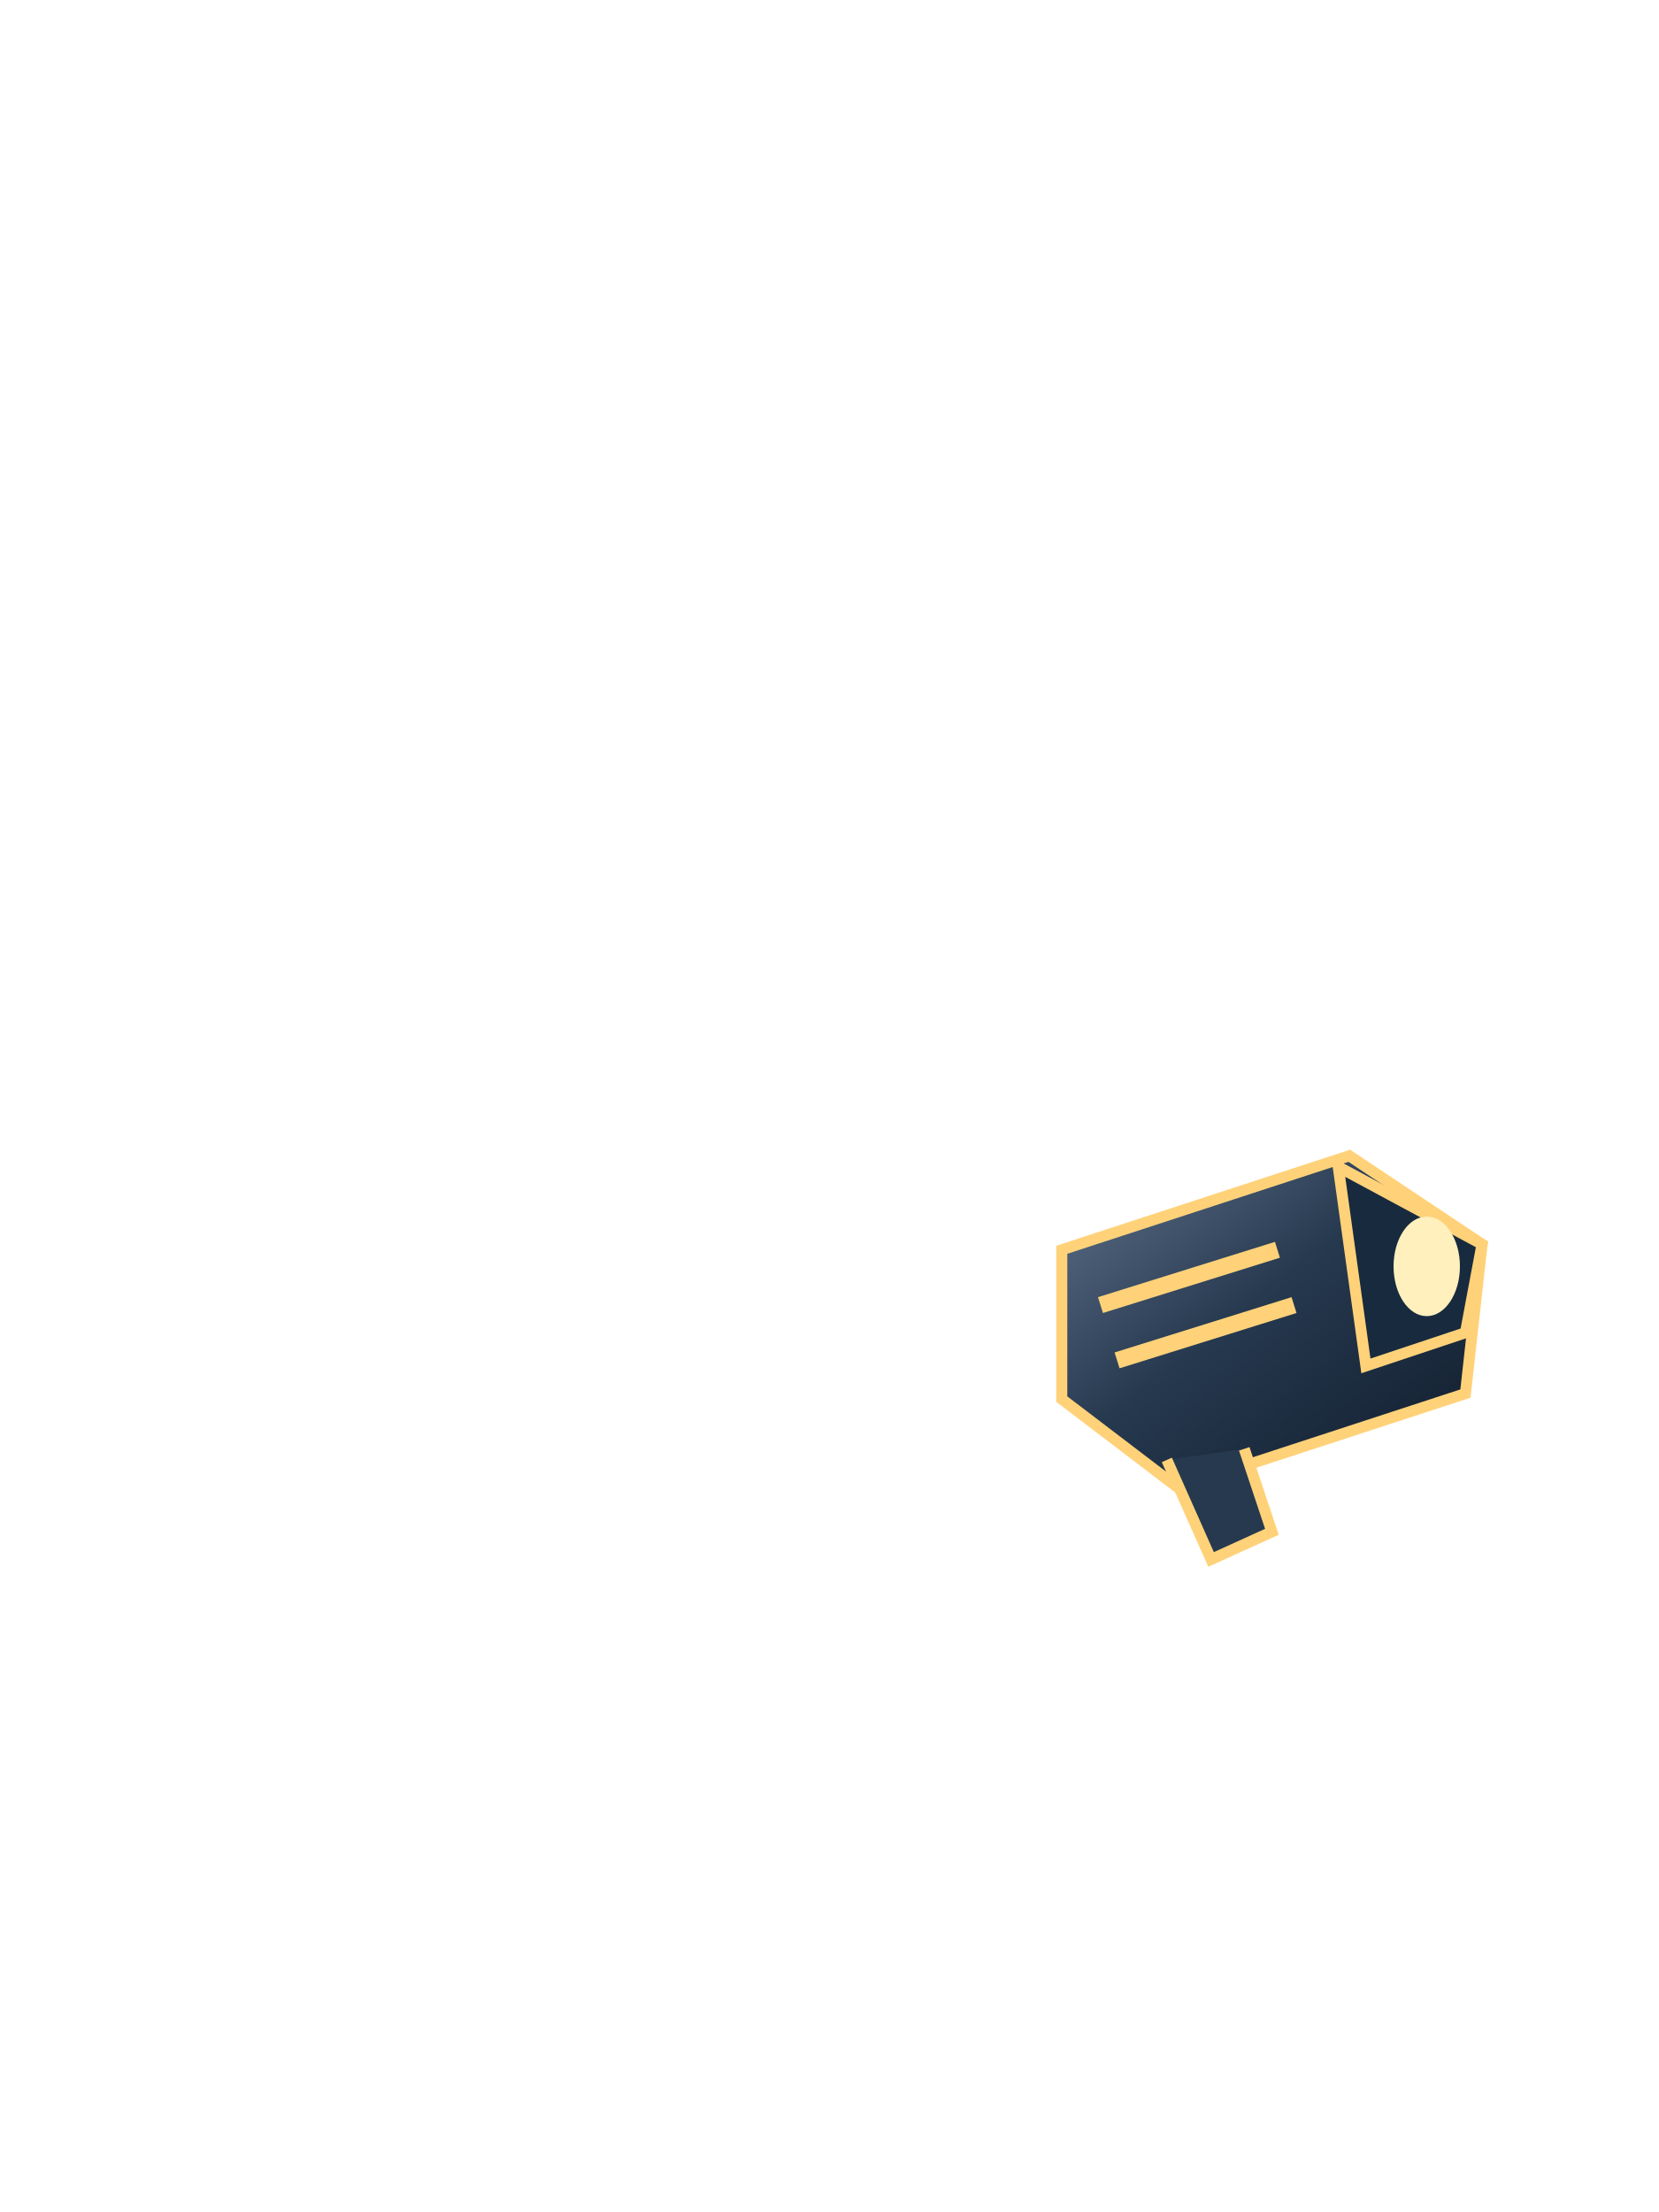
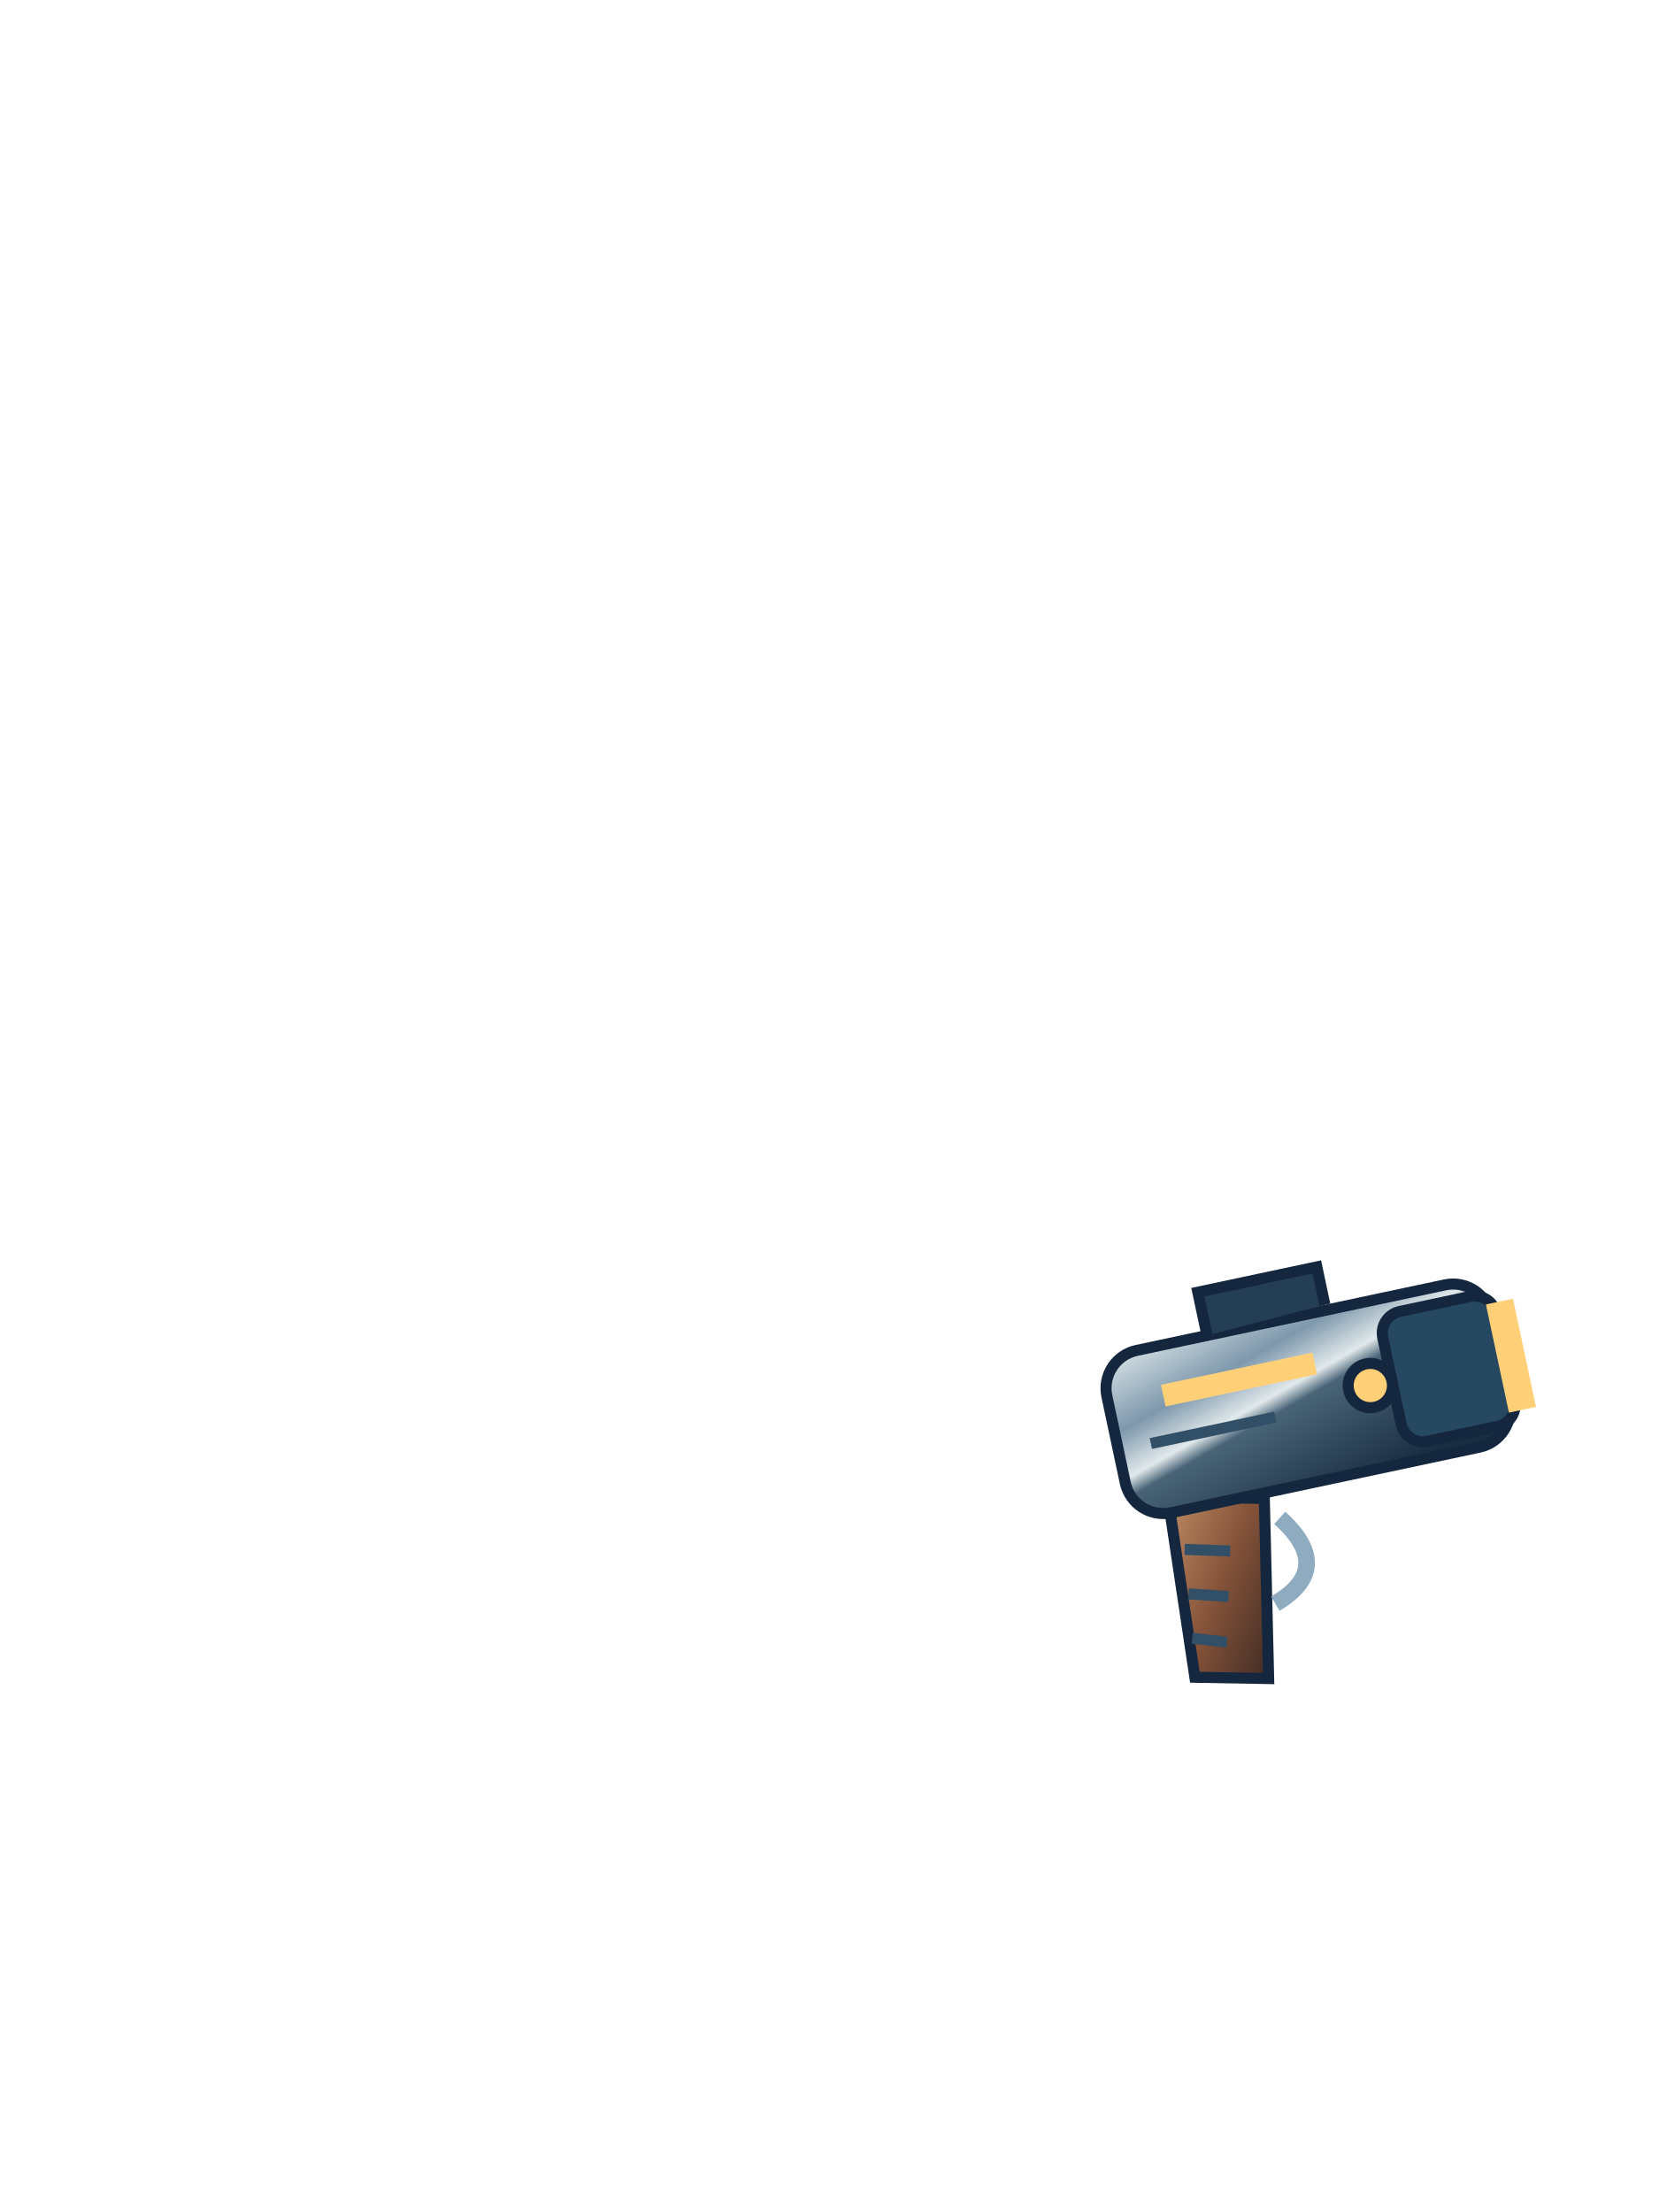
- <svg xmlns="http://www.w3.org/2000/svg" viewBox="0 0 300 400" role="img">
+ <svg xmlns="http://www.w3.org/2000/svg" viewBox="0 0 300 400">
  <defs>
-     <linearGradient id="metal" x2="1" y2="1">
-       <stop stop-color="#60738c" />
-       <stop offset=".45" stop-color="#26394f" />
-       <stop offset="1" stop-color="#101b2b" />
+     <radialGradient id="skin" cx=".32" cy=".2" r=".85">
+       <stop stop-color="#eac086" />
+       <stop offset=".55" stop-color="#93603e" />
+       <stop offset="1" stop-color="#392b37" />
+     </radialGradient>
+     <linearGradient id="cloth" x2=".8" y2="1">
+       <stop stop-color="#3d5b75" />
+       <stop offset=".5" stop-color="#253648" />
+       <stop offset="1" stop-color="#101b2d" />
    </linearGradient>
-     <linearGradient id="accent" x2="1" y2="1">
-       <stop stop-color="#ffd279" />
-       <stop offset="1" stop-color="#344263" />
+     <linearGradient id="metal" x2=".75" y2="1">
+       <stop stop-color="#dce6e9" />
+       <stop offset=".3" stop-color="#7e98ac" />
+       <stop offset=".48" stop-color="#e1e9eb" />
+       <stop offset=".55" stop-color="#496477" />
+       <stop offset="1" stop-color="#192c40" />
    </linearGradient>
-     <filter id="glow">
-       <feGaussianBlur stdDeviation="3" />
-     </filter>
+     <linearGradient id="trim" x2="1" y2="1">
+       <stop stop-color="#edfcff" />
+       <stop offset=".4" stop-color="#ffd078" />
+       <stop offset="1" stop-color="#287c9f" />
+     </linearGradient>
+     <linearGradient id="leather" x2=".8" y2="1">
+       <stop stop-color="#c59269" />
+       <stop offset=".5" stop-color="#855339" />
+       <stop offset="1" stop-color="#392722" />
+     </linearGradient>
+     <linearGradient id="hair" x2=".3" y2="1">
+       <stop stop-color="#8f5a36" />
+       <stop offset=".6" stop-color="#492b25" />
+       <stop offset="1" stop-color="#241b22" />
+     </linearGradient>
+     <radialGradient id="lens" cx=".3" cy=".15">
+       <stop stop-color="#84d9ef" />
+       <stop offset=".6" stop-color="#153e64" />
+       <stop offset="1" stop-color="#09182b" />
+     </radialGradient>
  </defs>
-   <path d="M192 226L244 209L268 225L265 252L213 269L192 253Z" fill="url(#metal)" stroke="#ffd279" stroke-width="2" />
-   <path d="M242 211L247 247L265 241L268 225Z" fill="#182a3e" stroke="#ffd279" stroke-width="2" />
-   <ellipse cx="258" cy="229" rx="6" ry="9" fill="#fff0bd" />
-   <path d="M199 236L231 226M202 246L234 236" stroke="#ffd279" stroke-width="3" />
-   <path d="M211 264L219 282L230 277L225 262" fill="#26394f" stroke="#ffd279" stroke-width="2" />
+   <g transform="rotate(-12 232 258)" stroke="#14273f" stroke-width="2">
+     <path d="M209 266L207 299L220 302L226 270Z" fill="url(#leather)" />
+     <rect x="202" y="239" width="71" height="30" rx="7" fill="url(#metal)" />
+     <path d="M222 239V231H244V238" fill="#243e53" />
+     <rect x="253" y="242" width="21" height="24" rx="4" fill="#264860" />
+     <path d="M275 244V264" stroke="#ffd078" stroke-width="5" />
+     <path d="M212 248H240" stroke="#ffd078" stroke-width="4" />
+     <path d="M228 274Q236 285 224 289" fill="none" stroke="#8fabc0" stroke-width="3" />
+     <circle cx="249" cy="254" r="4" fill="#ffd078" />
+     <path d="M208 256h23m-21 20 8 2m-9 6 7 2m-8 6 6 2" stroke="#314f66" stroke-width="2" />
+   </g>
</svg>
